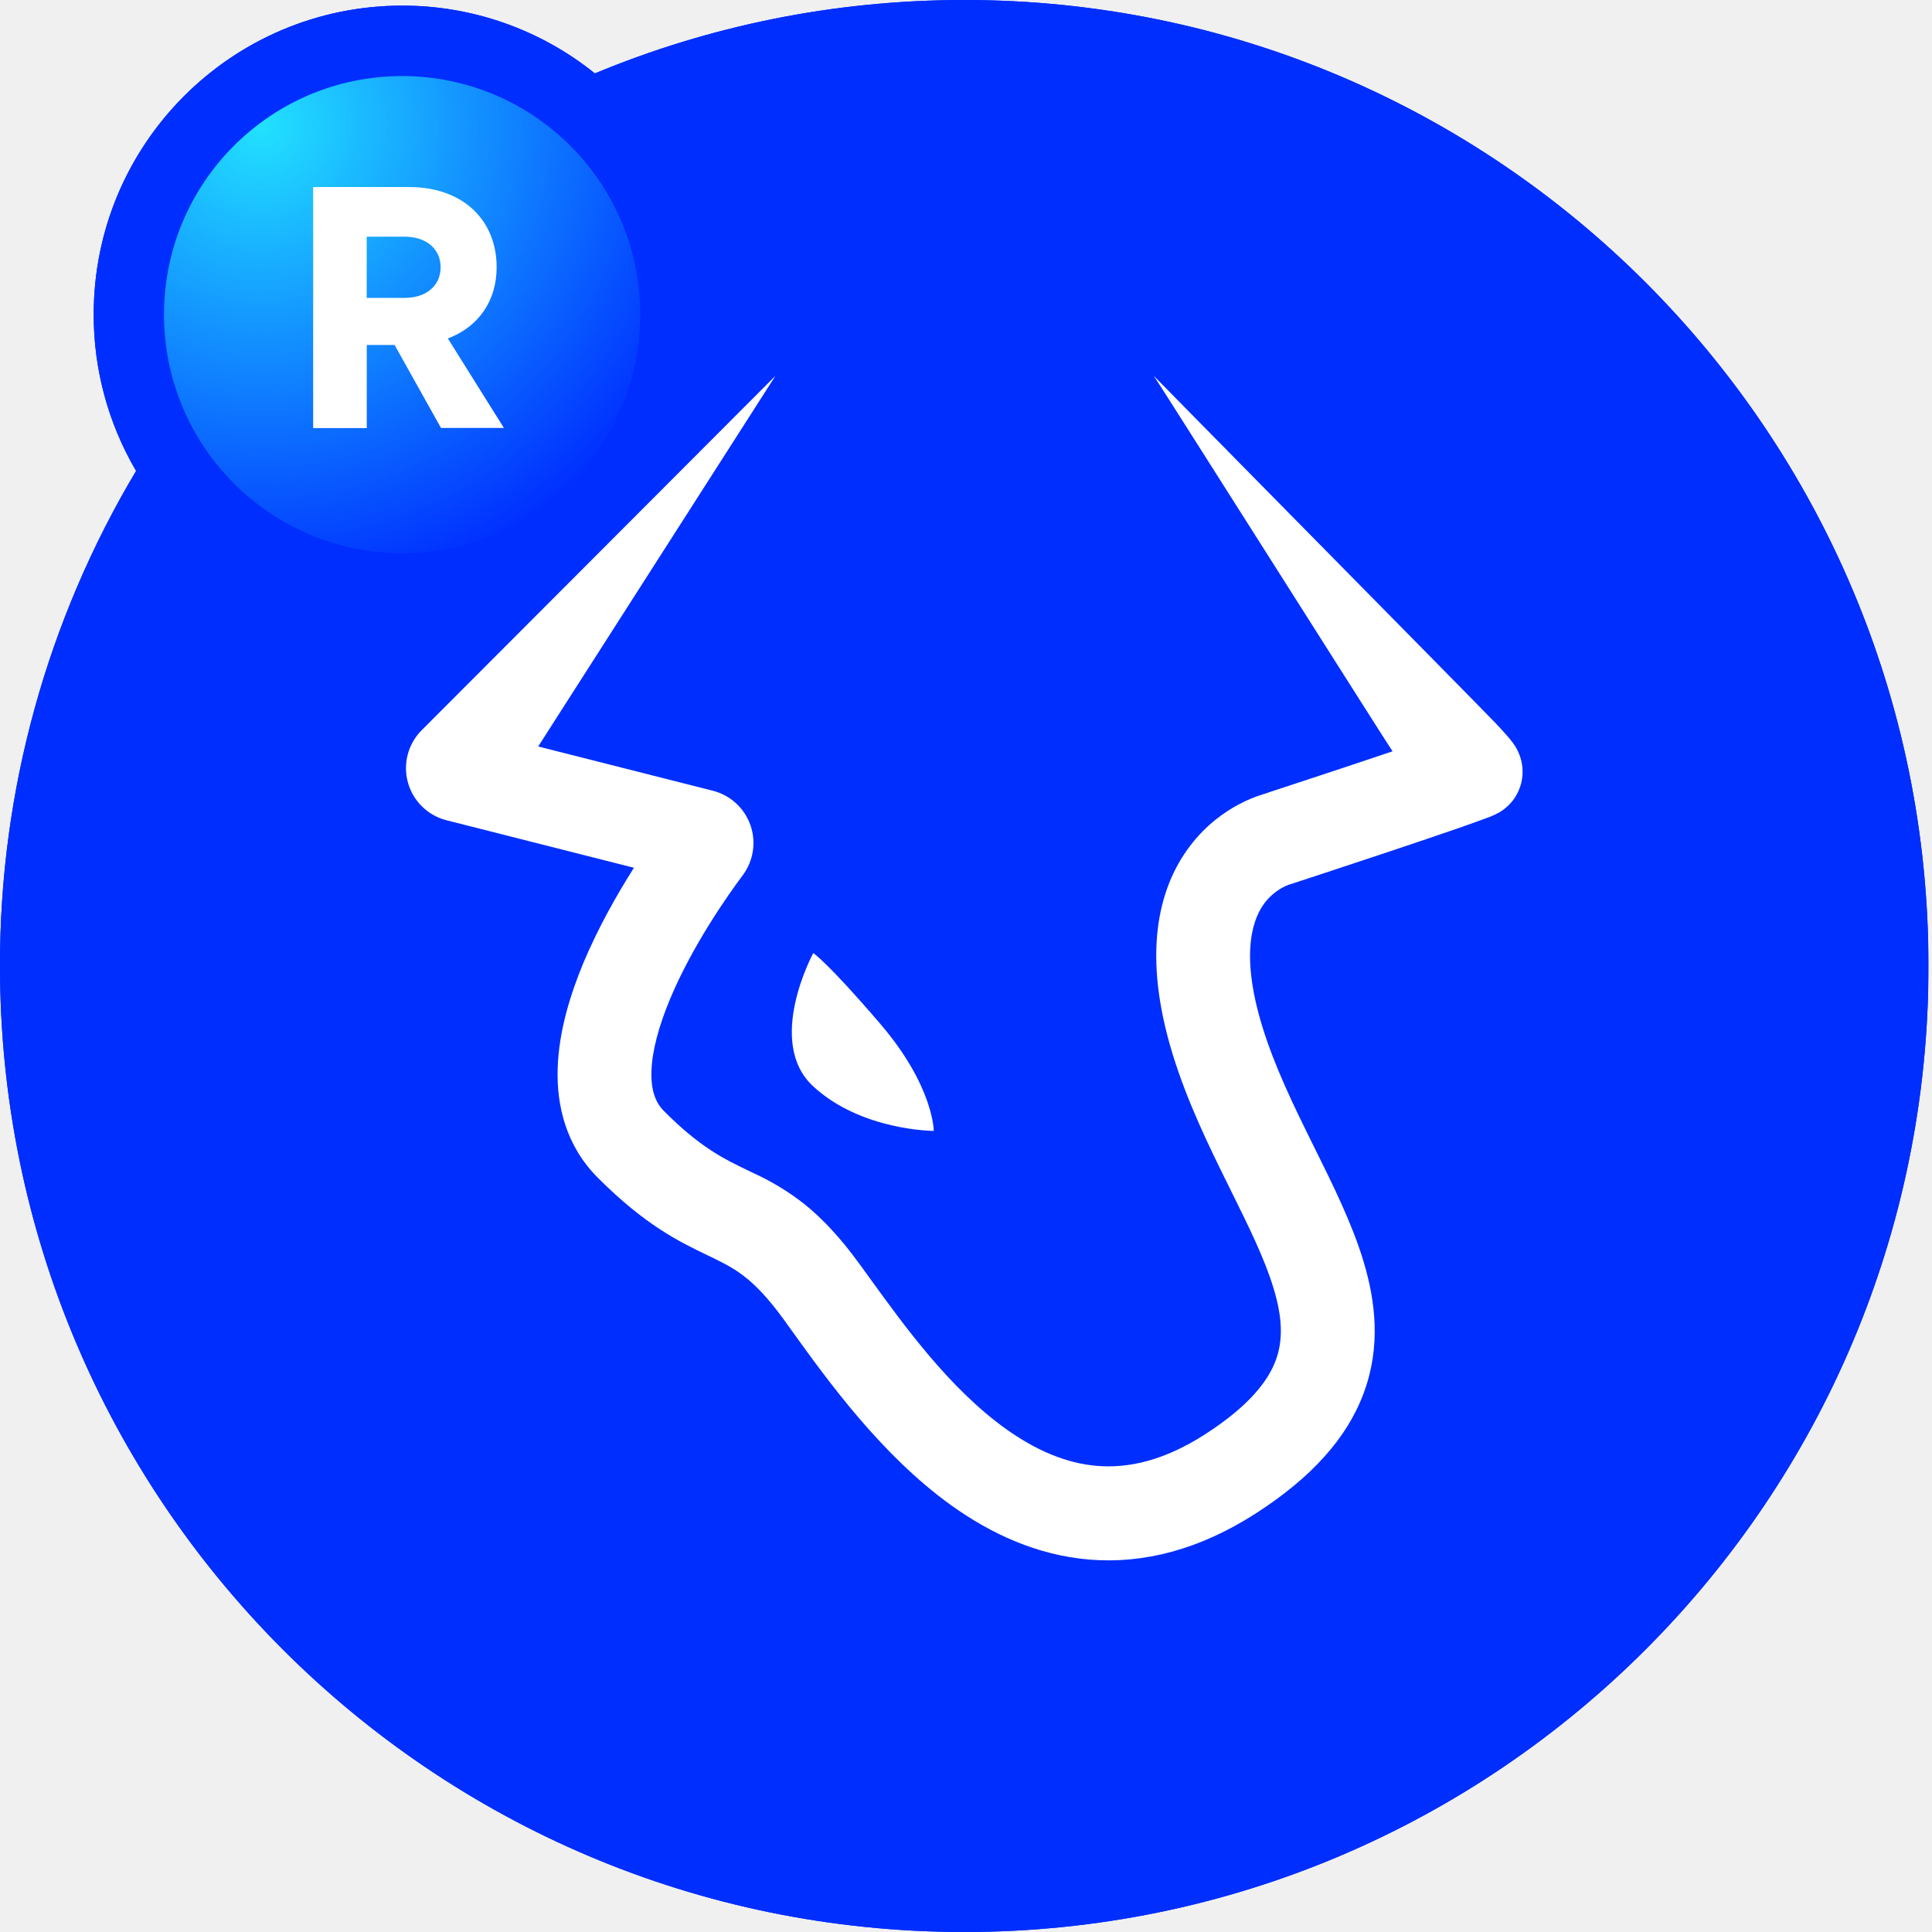
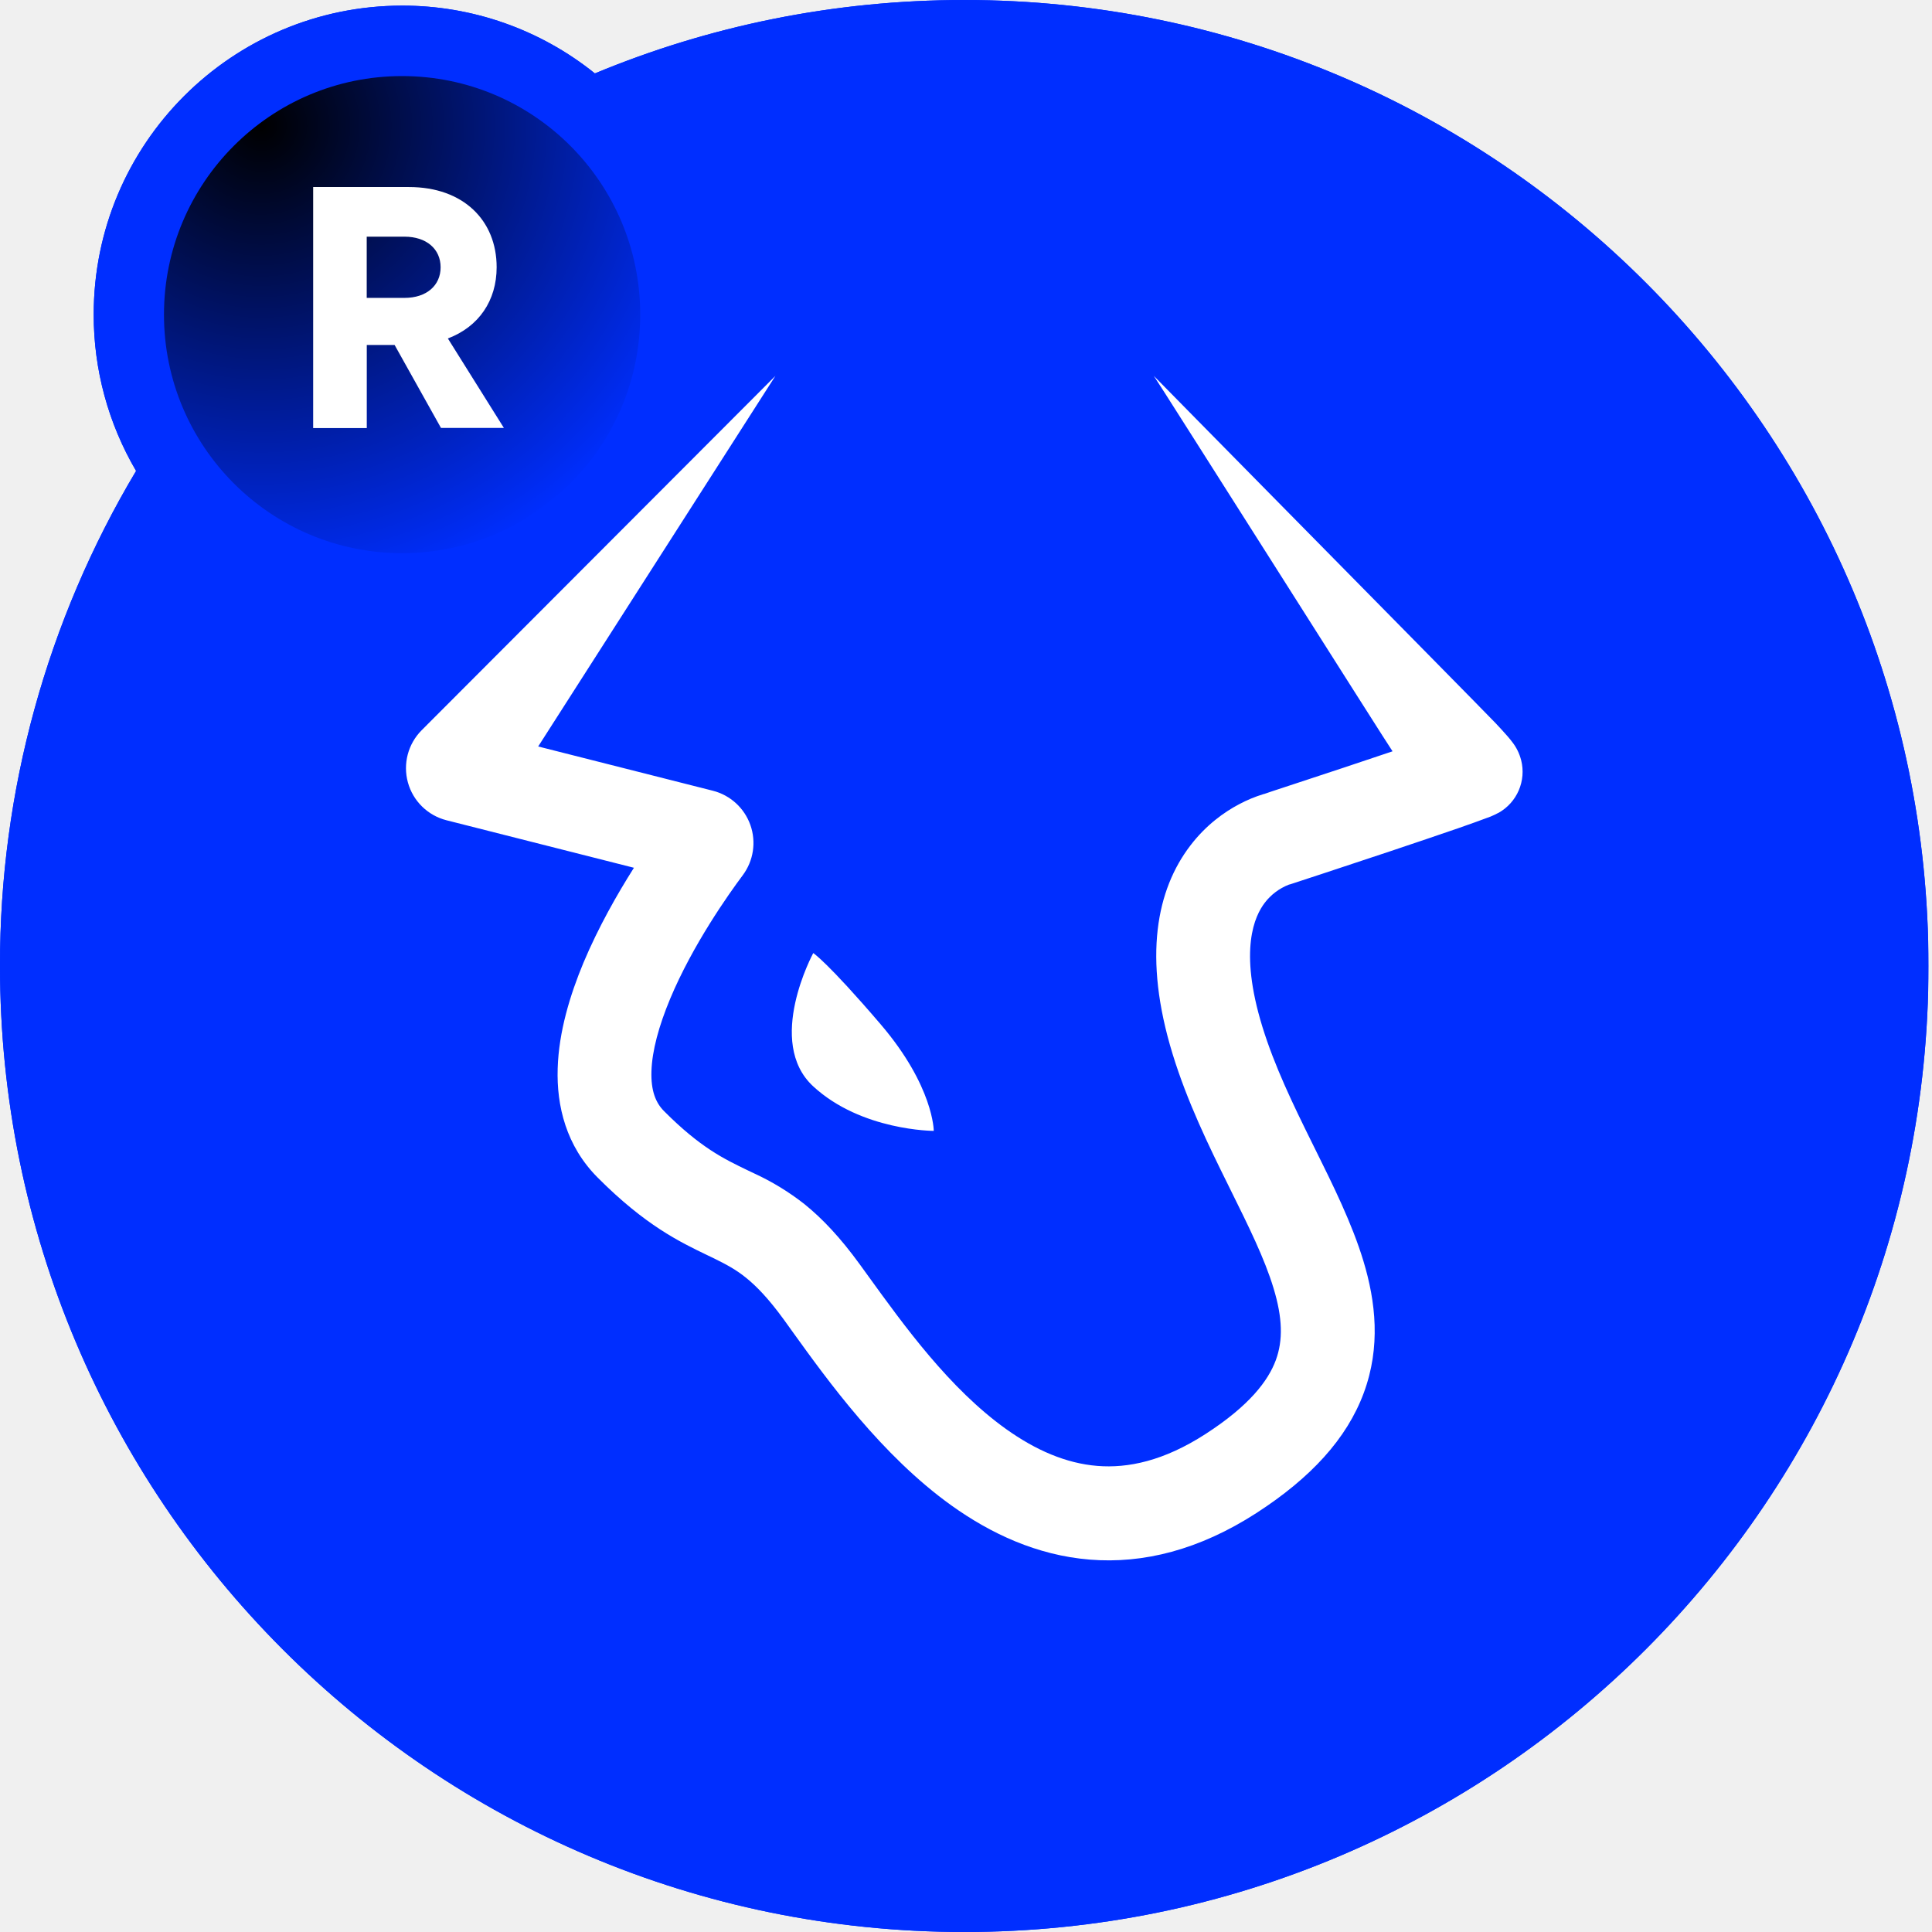
<svg xmlns="http://www.w3.org/2000/svg" width="32" height="32" fill="none">
  <g clip-path="url(#a)">
    <mask id="b" fill="#fff">
      <path fill-rule="evenodd" clip-rule="evenodd" d="M15.971 32c8.82 0 15.971-7.163 15.971-16s-7.15-16-15.97-16c-2.168 0-4.234.432-6.119 1.216A5.081 5.081 0 0 0 6.66.093 5.113 5.113 0 0 0 1.552 5.21a5.1 5.1 0 0 0 .702 2.59A15.947 15.947 0 0 0 0 16c0 8.837 7.15 16 15.971 16Z" />
    </mask>
    <path fill-rule="evenodd" clip-rule="evenodd" d="M15.971 32c8.82 0 15.971-7.163 15.971-16s-7.15-16-15.97-16c-2.168 0-4.234.432-6.119 1.216A5.081 5.081 0 0 0 6.66.093 5.113 5.113 0 0 0 1.552 5.21a5.1 5.1 0 0 0 .702 2.59A15.947 15.947 0 0 0 0 16c0 8.837 7.15 16 15.971 16Z" fill="#002EFF" />
    <path d="M9.853 1.216 2.964 9.792l5.087 4.086 6.025-2.505L9.853 1.216ZM2.253 7.8l9.446 5.637 3.337-5.59-3.296-5.616-9.486 5.569ZM20.944 16c0 2.78-2.245 5-4.972 5v22c14.915 0 26.971-12.107 26.971-27h-22Zm-4.972-5c2.727 0 4.971 2.22 4.971 5h22c0-14.893-12.056-27-26.97-27v22Zm-1.895.373A4.9 4.9 0 0 1 15.971 11v-22c-3.642 0-7.142.729-10.34 2.059l8.445 20.314Zm-7.416-.28a5.92 5.92 0 0 1-3.696-1.301L16.742-7.36A16.08 16.08 0 0 0 6.66-10.907v22Zm5.892-5.883c0 3.23-2.62 5.883-5.892 5.883v-22c-8.915 0-16.108 7.235-16.108 16.117h22Zm-.812-2.978c.519.884.812 1.914.812 2.978h-22a16.1 16.1 0 0 0 2.215 8.16L11.74 2.231ZM11 16c0-.958.258-1.822.7-2.562L-7.193 2.163A26.947 26.947 0 0 0-11 16h22Zm4.971 5C13.244 21 11 18.78 11 16h-22c0 14.893 12.057 27 26.971 27V21Z" fill="#002EFF" mask="url(#b)" />
    <path fill-rule="evenodd" clip-rule="evenodd" d="m8.914 12.364 3.929-6.138-5.858 5.868a.89.89 0 0 0 .41 1.492l3.105.787c-.277.437-.59.987-.835 1.57-.223.535-.41 1.147-.428 1.753-.02.62.14 1.286.664 1.81.787.79 1.358 1.064 1.815 1.284l.1.048c.212.104.37.188.536.322.168.134.372.34.634.701l.148.206c.572.794 1.469 2.041 2.626 2.869.646.462 1.413.825 2.29.896.887.072 1.815-.162 2.758-.77.904-.584 1.5-1.234 1.78-1.99.283-.763.199-1.51-.006-2.187-.188-.62-.502-1.253-.795-1.844l-.055-.111c-.32-.647-.622-1.272-.824-1.927-.392-1.278-.126-1.832.041-2.051a.926.926 0 0 1 .397-.299l.01-.003.02-.005.03-.01h.001l.139-.046.366-.12 1.116-.37c.406-.136.817-.275 1.13-.383a23.777 23.777 0 0 0 .528-.19 1.383 1.383 0 0 0 .131-.062h.002a.781.781 0 0 0 .376-.874l-.001-.002a.807.807 0 0 0-.143-.293 1.825 1.825 0 0 0-.081-.1 8.38 8.38 0 0 0-.2-.219c-.095-.102-1.958-1.992-3.523-3.58-1.083-1.1-2.024-2.054-2.136-2.17.013.013 1.015 1.593 2.007 3.156.972 1.532 1.934 3.049 1.947 3.062a198.353 198.353 0 0 1-1.64.545l-.364.12-.117.04-.017.004a2.28 2.28 0 0 0-.408.17c-.238.126-.542.339-.804.683-.555.726-.788 1.841-.292 3.455.243.791.6 1.522.916 2.16l.031.063c.315.636.575 1.161.724 1.653.149.49.159.863.037 1.193-.124.334-.43.748-1.164 1.222-.694.448-1.286.569-1.792.528-.518-.042-1.02-.26-1.512-.611-.937-.67-1.688-1.712-2.281-2.532l-.139-.192c-.323-.445-.62-.76-.92-1.002a4.162 4.162 0 0 0-.828-.506l-.105-.05c-.403-.194-.79-.38-1.39-.982-.139-.138-.22-.338-.21-.661.01-.339.122-.75.309-1.199.373-.893.966-1.731 1.203-2.048a.893.893 0 0 0-.495-1.4l-2.893-.733Zm6.553 6.367s-1.198 0-1.997-.737c-.799-.736 0-2.208 0-2.208s.233.147 1.115 1.178c.881 1.03.881 1.767.881 1.767Z" fill="#fff" />
    <ellipse cx="6.66" cy="5.211" rx="3.944" ry="3.951" fill="url(#c)" />
    <path d="M5.188 7.09h.887V5.714h.461l.768 1.374h1.042l-.928-1.482c.512-.194.808-.627.808-1.18 0-.775-.552-1.328-1.451-1.328H5.187v3.99ZM6.7 3.92c.364 0 .598.205.598.507 0 .302-.234.507-.598.507h-.626V3.92h.626Z" fill="#fff" />
  </g>
  <defs>
    <radialGradient id="c" cx="0" cy="0" r="1" gradientUnits="userSpaceOnUse" gradientTransform="matrix(4.91419 6.15385 -6.1514 4.91223 4.332 2.101)">
-       <stop stop-color="#22E1FF" />
-       <stop offset="1" stop-color="#22E1FF" stop-opacity="0" />
+       <stop stopColor="#22E1FF" />
+       <stop offset="1" stopColor="#22E1FF" stop-opacity="0" />
    </radialGradient>
    <clipPath id="a">
      <path fill="#fff" d="M0 0h31.942v32H0z" />
    </clipPath>
  </defs>
</svg>
